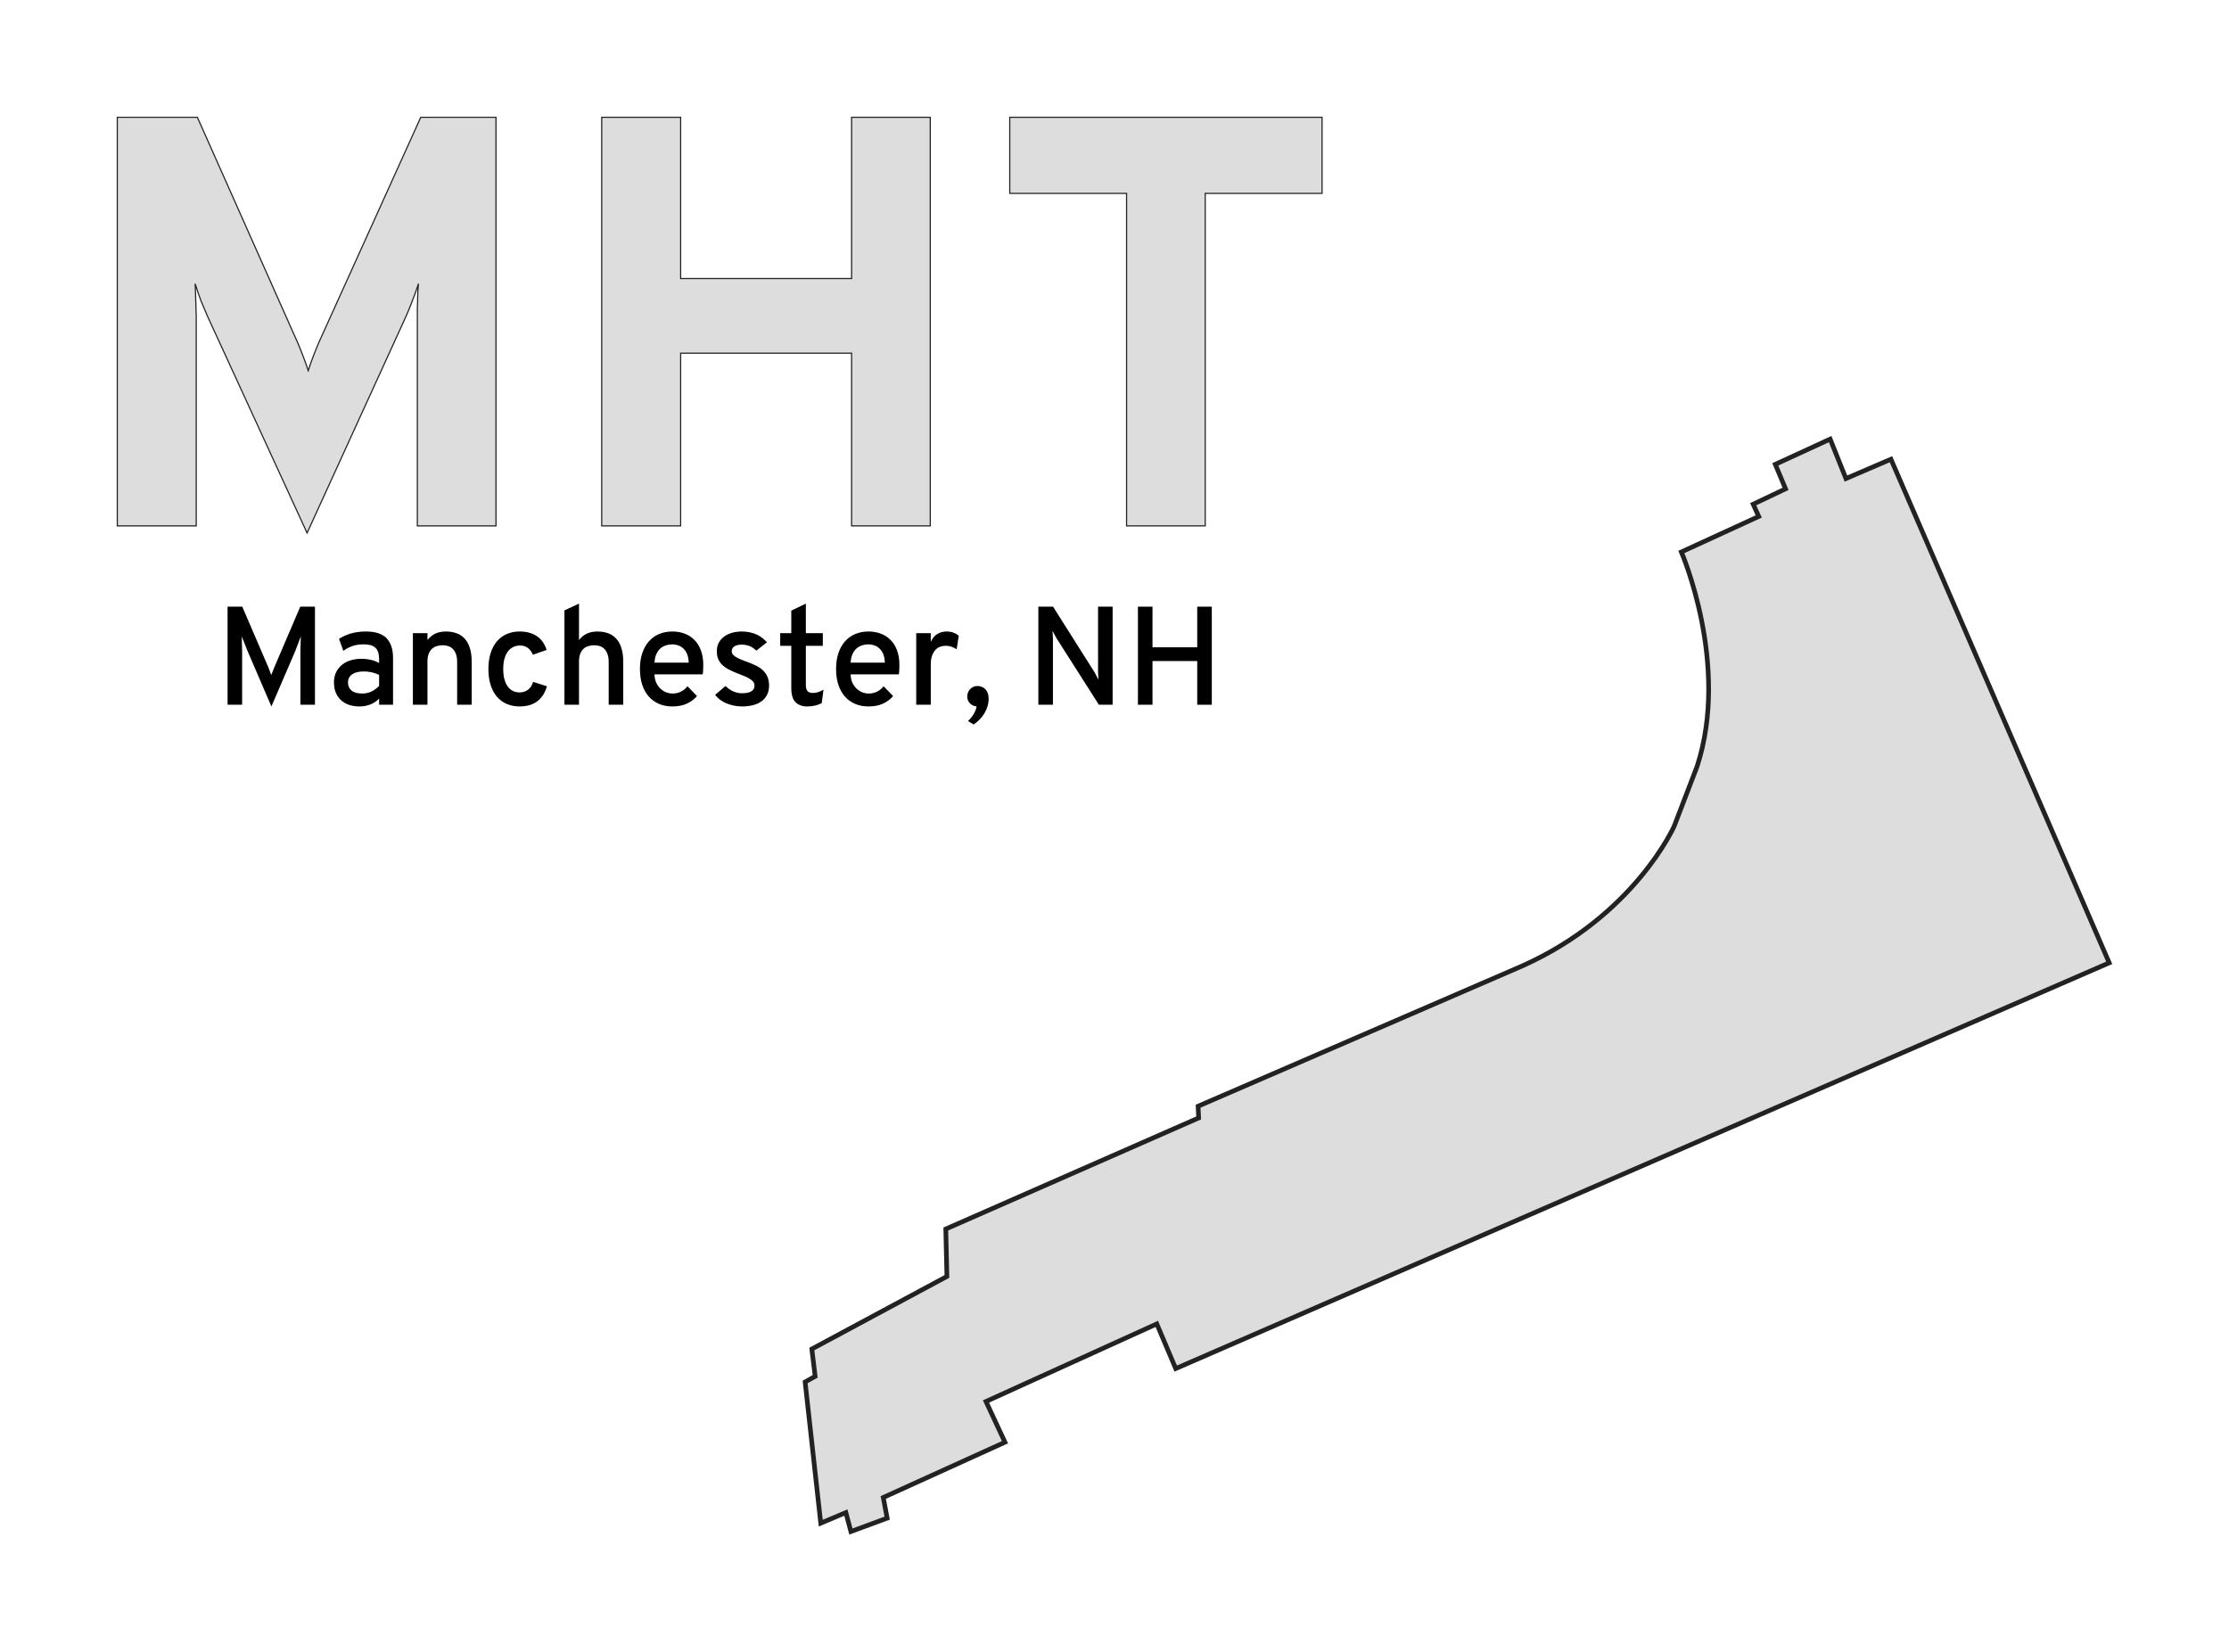
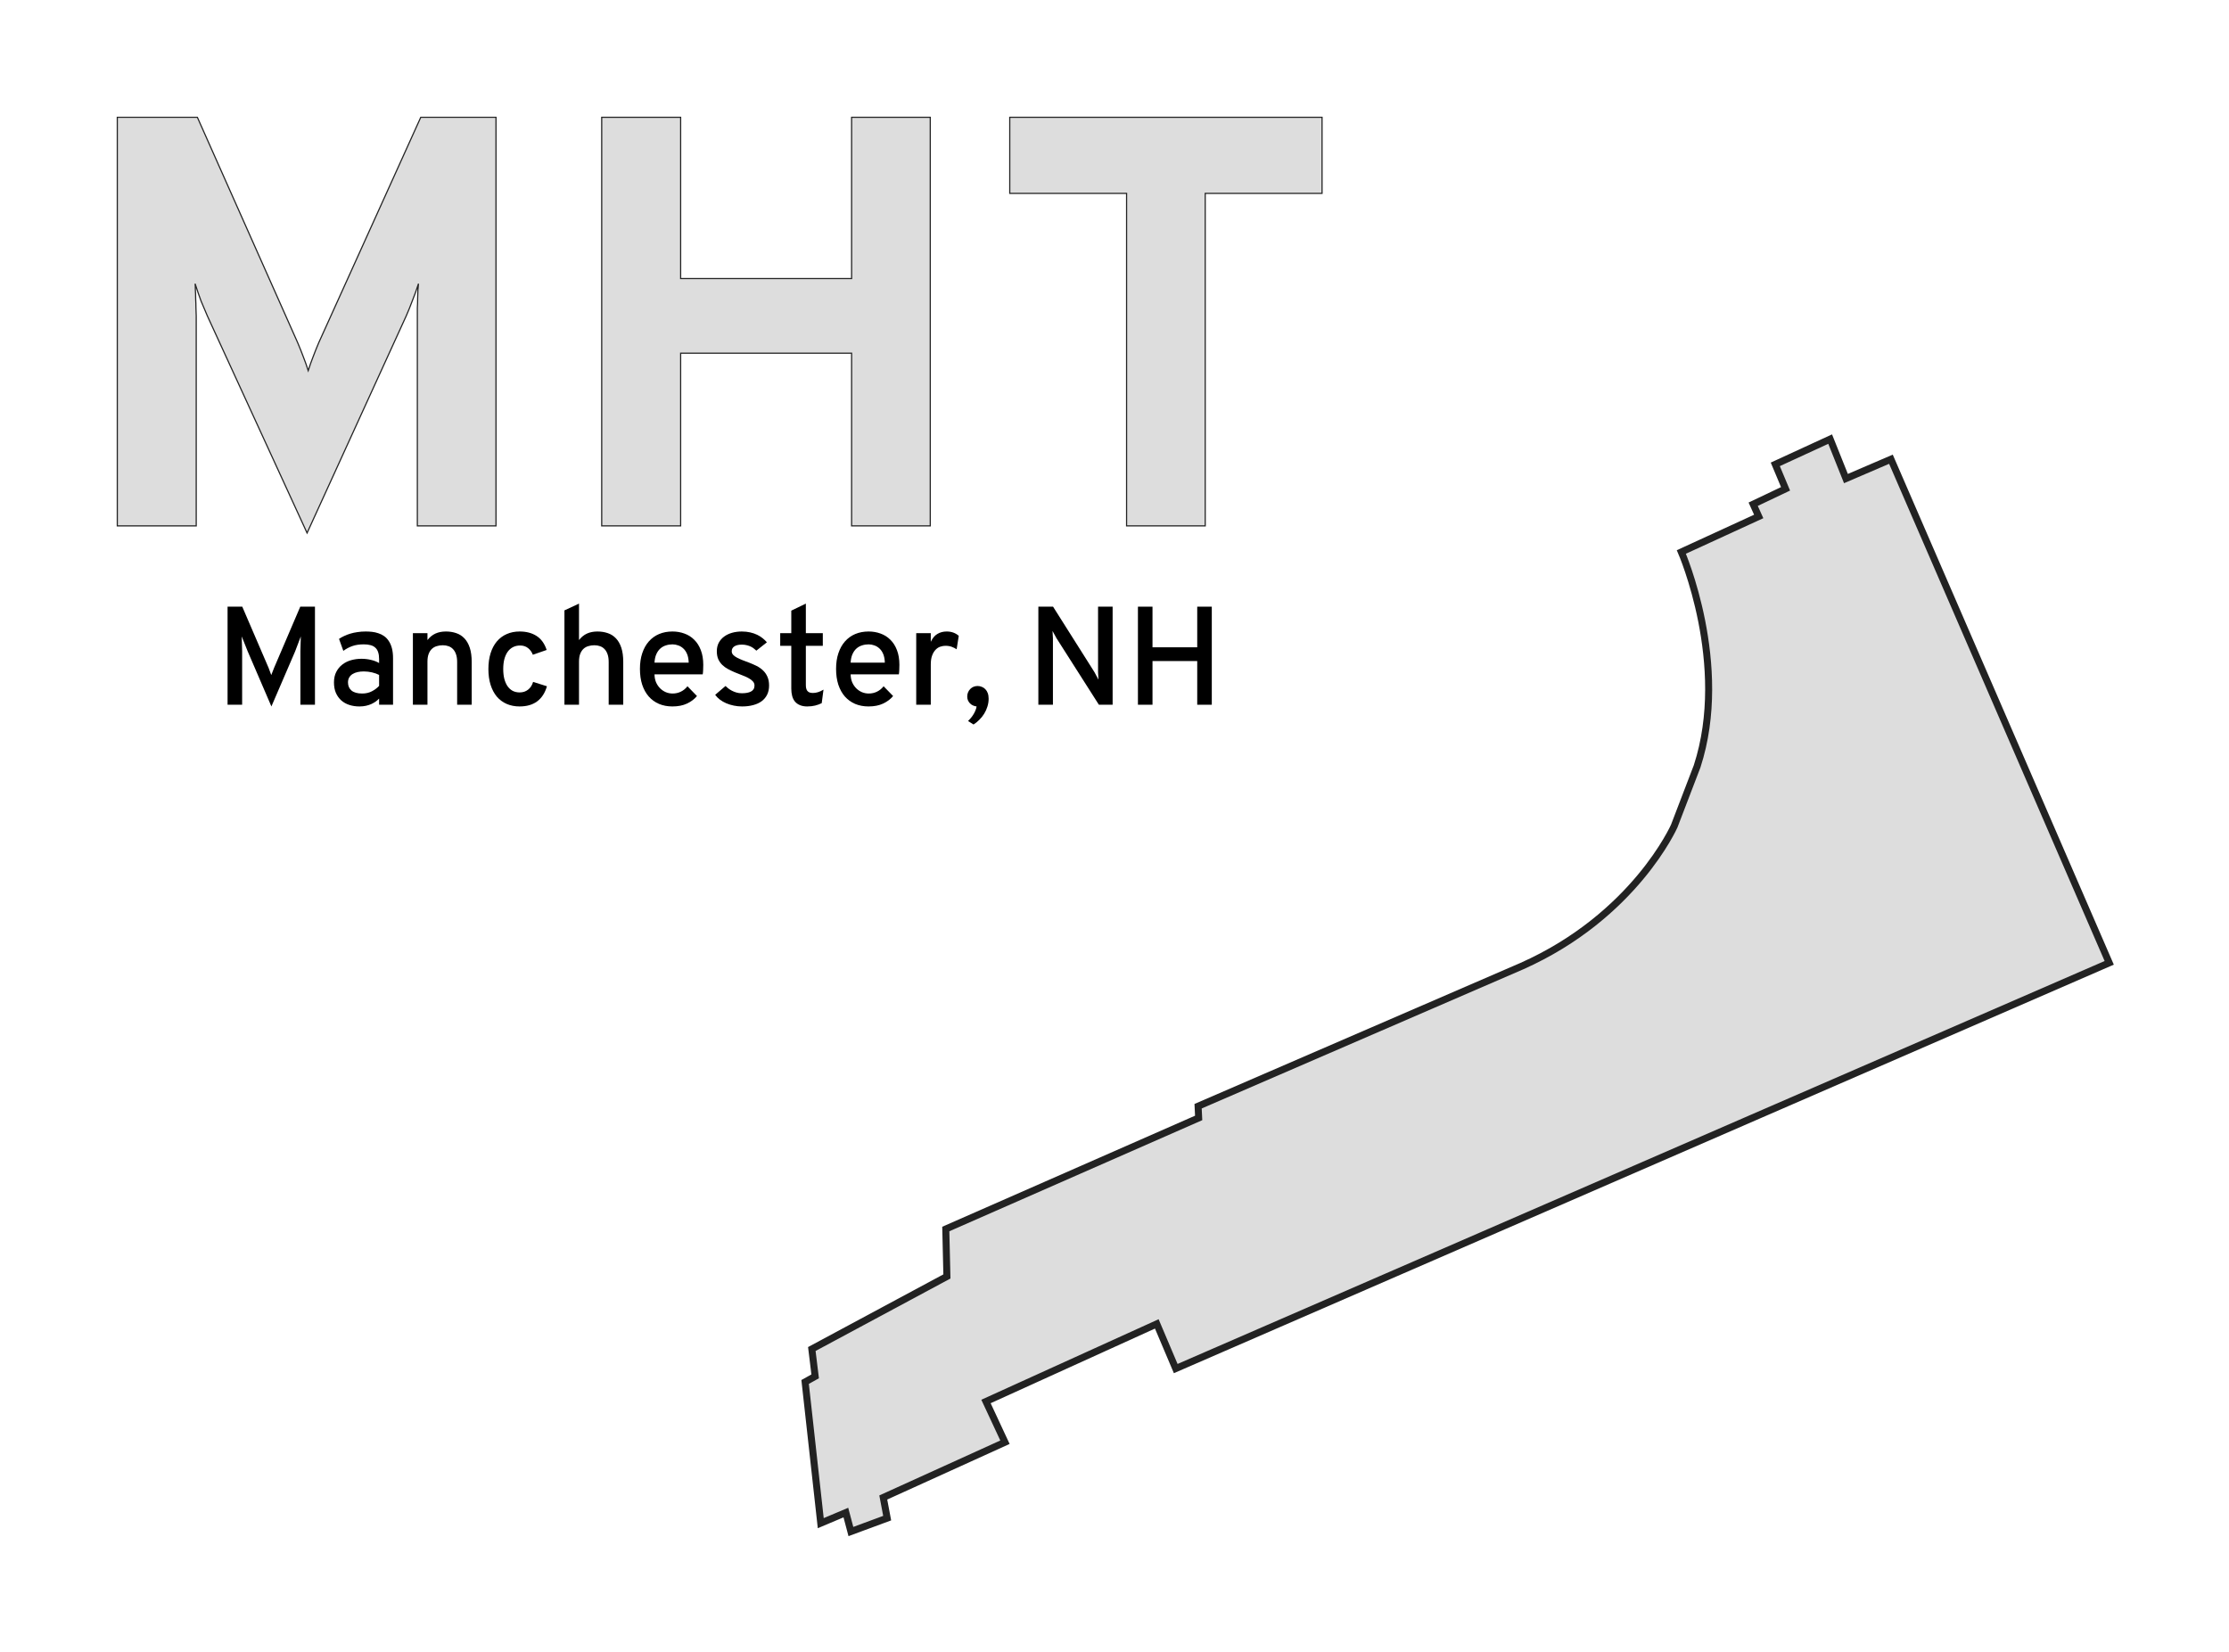
<svg xmlns="http://www.w3.org/2000/svg" width="477.447" height="353.737" viewBox="0 0 477.447 353.737" id="svg2" version="1.1">
  <defs id="defs4" />
  <g id="layer2" transform="translate(-542.5829,-673.3226)">
-     <path style="fill:#dddddd;fill-opacity:1;fill-rule:evenodd;stroke:#222222;stroke-width:1;stroke-linecap:butt;stroke-linejoin:miter;stroke-miterlimit:4;stroke-dasharray:none;stroke-opacity:1" d="m 794.42,966.491 199.952,-86.914 -46.754,-107.881 -9.638,4.143 -3.382,-8.455 -11.752,5.411 2.198,5.242 -6.933,3.297 1.184,2.621 -16.571,7.609 c 0,0 10.484,24.096 3.382,45.909 l -4.902,12.795 c 0,0 -8.489,19.25 -32.642,30.011 l -69.349,30.011 0.12,2.511 -54.164,23.794 0.239,10.163 -28.935,15.544 0.717,5.859 -2.152,1.196 3.348,30.25 5.38,-2.272 1.076,4.065 7.772,-2.87 -0.837,-4.424 26.066,-11.837 -4.065,-8.728 36.587,-16.62 z" id="path4148" />
+     <path style="fill:#dddddd;fill-opacity:1;fill-rule:evenodd;stroke:#222222;stroke-width:1.5;stroke-linecap:butt;stroke-linejoin:miter;stroke-miterlimit:4;stroke-dasharray:none;stroke-opacity:1" d="m 794.42,966.491 199.952,-86.914 -46.754,-107.881 -9.638,4.143 -3.382,-8.455 -11.752,5.411 2.198,5.242 -6.933,3.297 1.184,2.621 -16.571,7.609 c 0,0 10.484,24.096 3.382,45.909 l -4.902,12.795 c 0,0 -8.489,19.25 -32.642,30.011 l -69.349,30.011 0.12,2.511 -54.164,23.794 0.239,10.163 -28.935,15.544 0.717,5.859 -2.152,1.196 3.348,30.25 5.38,-2.272 1.076,4.065 7.772,-2.87 -0.837,-4.424 26.066,-11.837 -4.065,-8.728 36.587,-16.62 z" id="path4148" />
  </g>
  <g id="layer3" transform="translate(-465.7972,-389.0854)">
    <g id="g4159" transform="translate(105.7143,97.85714)">
      <g style="font-style:normal;font-variant:normal;font-weight:bold;font-stretch:normal;font-size:125px;line-height:110%;font-family:Overpass;-inkscape-font-specification:'Overpass, Bold';text-align:center;letter-spacing:0px;word-spacing:0px;writing-mode:lr-tb;text-anchor:middle;fill:#dddddd;fill-opacity:1;stroke:#222222;stroke-width:0.25;stroke-linecap:butt;stroke-linejoin:miter;stroke-miterlimit:4;stroke-dasharray:none;stroke-opacity:1" id="text4151">
-         <path d="m 449.478,403.878 0,-44.983 q 0,-0.732 0,-1.709 0.061,-0.977 0.061,-1.953 0.061,-1.038 0.061,-1.892 0.061,-0.855 0.122,-1.343 -0.671,2.075 -1.343,3.723 -0.61,1.648 -1.282,3.174 l -21.24,46.509 -21.362,-46.509 q -0.671,-1.526 -1.343,-3.174 -0.61,-1.648 -1.282,-3.723 0.061,0.488 0.061,1.343 0.061,0.854 0.061,1.892 0.061,0.977 0.061,1.953 0.061,0.977 0.061,1.709 l 0,44.983 -16.907,0 0,-87.524 17.151,0 21.484,48.279 q 0.671,1.587 1.221,3.052 0.549,1.404 1.038,2.93 0.488,-1.526 1.038,-2.93 0.549,-1.465 1.221,-3.052 l 21.851,-48.279 16.113,0 0,87.524 -16.846,0 z" style="" id="path4166" />
-         <path d="m 542.496,403.878 0,-36.987 -36.621,0 0,36.987 -16.907,0 0,-87.524 16.907,0 0,34.546 36.621,0 0,-34.546 16.846,0 0,87.524 -16.846,0 z" style="" id="path4168" />
-         <path d="m 618.24,332.65 0,71.228 -16.846,0 0,-71.228 -25.024,0 0,-16.296 66.895,0 0,16.296 -25.024,0 z" style="" id="path4170" />
+         <path d="m 449.478,403.878 0,-44.983 q 0,-0.732 0,-1.709 0.061,-0.977 0.061,-1.953 0.061,-1.038 0.061,-1.892 0.061,-0.855 0.122,-1.343 -0.671,2.075 -1.343,3.723 -0.61,1.648 -1.282,3.174 l -21.24,46.509 -21.362,-46.509 q -0.671,-1.526 -1.343,-3.174 -0.61,-1.648 -1.282,-3.723 0.061,0.488 0.061,1.343 0.061,0.854 0.061,1.892 0.061,0.977 0.061,1.953 0.061,0.977 0.061,1.709 l 0,44.983 -16.907,0 0,-87.524 17.151,0 21.484,48.279 q 0.671,1.587 1.221,3.052 0.549,1.404 1.038,2.93 0.488,-1.526 1.038,-2.93 0.549,-1.465 1.221,-3.052 l 21.851,-48.279 16.113,0 0,87.524 -16.846,0 z" id="path4166" style="" />
+         <path d="m 542.496,403.878 0,-36.987 -36.621,0 0,36.987 -16.907,0 0,-87.524 16.907,0 0,34.546 36.621,0 0,-34.546 16.846,0 0,87.524 -16.846,0 z" id="path4168" style="" />
+         <path d="m 618.24,332.65 0,71.228 -16.846,0 0,-71.228 -25.024,0 0,-16.296 66.895,0 0,16.296 -25.024,0 z" id="path4170" style="" />
      </g>
      <g style="font-style:normal;font-variant:normal;font-weight:normal;font-stretch:normal;font-size:30px;line-height:110%;font-family:Overpass;-inkscape-font-specification:'Overpass, Normal';text-align:center;letter-spacing:0px;word-spacing:0px;writing-mode:lr-tb;text-anchor:middle;fill:#000000;fill-opacity:1;stroke:none;stroke-width:1px;stroke-linecap:butt;stroke-linejoin:miter;stroke-opacity:1" id="text4155">
-         <path d="m 424.427,442.194 0,-11.484 0.088,-3.149 -1.23,3.237 -5.068,11.763 -5.098,-11.851 -1.26,-3.149 0.088,3.149 0,11.484 -3.12,0 0,-21.006 3.149,0 5.64,13.11 0.571,1.538 0.601,-1.538 5.61,-13.11 3.149,0 0,21.006 -3.12,0 z" style="" id="path4173" />
-         <path d="m 444.275,442.194 -2.988,0 0,-1.318 q -0.293,0.308 -0.703,0.615 -0.41,0.293 -0.938,0.542 -0.513,0.234 -1.157,0.381 -0.645,0.146 -1.406,0.146 -1.172,0 -2.168,-0.322 -0.996,-0.322 -1.729,-0.967 -0.732,-0.659 -1.157,-1.611 -0.41,-0.967 -0.41,-2.241 0,-1.318 0.498,-2.271 0.498,-0.967 1.318,-1.582 0.82,-0.63 1.875,-0.923 1.069,-0.293 2.197,-0.293 1.055,0 2.021,0.234 0.981,0.22 1.758,0.674 l 0,-0.85 q 0,-0.864 -0.205,-1.465 -0.19,-0.601 -0.601,-0.967 -0.396,-0.381 -1.011,-0.542 -0.615,-0.176 -1.465,-0.176 -1.436,0 -2.49,0.381 -1.04,0.381 -1.89,1.011 l -0.923,-2.563 q 0.469,-0.322 1.069,-0.601 0.601,-0.293 1.318,-0.513 0.718,-0.22 1.553,-0.337 0.835,-0.132 1.787,-0.132 0.645,0 1.333,0.073 0.688,0.073 1.333,0.293 0.659,0.205 1.23,0.601 0.586,0.396 1.011,1.04 0.439,0.63 0.688,1.553 0.249,0.923 0.249,2.197 l 0,9.932 z m -6.621,-2.402 q 1.187,0 2.095,-0.483 0.923,-0.483 1.538,-1.157 l 0,-2.344 q -0.645,-0.337 -1.509,-0.542 -0.864,-0.205 -1.772,-0.205 -0.703,0 -1.318,0.132 -0.615,0.132 -1.084,0.425 -0.454,0.278 -0.718,0.732 -0.264,0.439 -0.264,1.069 0,1.099 0.762,1.743 0.776,0.63 2.271,0.63 z" style="" id="path4175" />
-         <path d="m 458.001,442.194 0,-9.155 q 0,-0.967 -0.234,-1.641 -0.234,-0.688 -0.645,-1.113 -0.41,-0.439 -0.967,-0.63 -0.557,-0.205 -1.216,-0.205 -0.703,0 -1.304,0.19 -0.601,0.176 -1.04,0.586 -0.439,0.41 -0.703,1.099 -0.249,0.674 -0.249,1.655 l 0,9.214 -3.12,0 0,-15.337 3.12,0 0,1.479 q 0.747,-0.952 1.714,-1.392 0.967,-0.439 2.241,-0.439 1.201,0 2.212,0.352 1.011,0.337 1.743,1.113 0.747,0.776 1.157,2.021 0.41,1.245 0.41,3.047 l 0,9.155 -3.12,0 z" style="" id="path4177" />
-         <path d="m 471.39,442.56 q -1.538,0 -2.783,-0.542 -1.23,-0.542 -2.109,-1.567 -0.864,-1.04 -1.333,-2.52 -0.469,-1.494 -0.469,-3.384 0,-1.89 0.469,-3.384 0.469,-1.494 1.333,-2.52 0.879,-1.04 2.109,-1.582 1.245,-0.557 2.783,-0.557 2.139,0 3.618,0.952 1.494,0.952 2.168,3.003 l -2.959,1.025 q -0.337,-0.879 -1.025,-1.421 -0.688,-0.557 -1.685,-0.557 -0.879,0 -1.553,0.352 -0.674,0.352 -1.143,1.011 -0.454,0.645 -0.703,1.582 -0.234,0.923 -0.234,2.095 0,1.172 0.234,2.109 0.249,0.923 0.688,1.567 0.454,0.645 1.099,0.996 0.659,0.337 1.494,0.337 1.055,0 1.802,-0.586 0.762,-0.586 1.084,-1.67 l 2.959,0.938 q -0.615,2.139 -2.095,3.237 -1.465,1.084 -3.75,1.084 z" style="" id="path4179" />
-         <path d="m 490.462,442.194 0,-9.155 q 0,-0.967 -0.234,-1.641 -0.234,-0.688 -0.645,-1.113 -0.41,-0.439 -0.967,-0.63 -0.557,-0.205 -1.216,-0.205 -0.703,0 -1.304,0.19 -0.601,0.176 -1.04,0.586 -0.439,0.41 -0.703,1.099 -0.249,0.674 -0.249,1.655 l 0,9.214 -3.12,0 0,-20.215 3.12,-1.45 0,7.808 q 0.747,-0.952 1.714,-1.392 0.967,-0.439 2.241,-0.439 1.201,0 2.212,0.352 1.011,0.337 1.743,1.113 0.747,0.776 1.157,2.021 0.41,1.245 0.41,3.047 l 0,9.155 -3.12,0 z" style="" id="path4181" />
-         <path d="m 504.129,442.56 q -1.597,0 -2.886,-0.542 -1.289,-0.557 -2.197,-1.582 -0.908,-1.04 -1.406,-2.534 -0.483,-1.494 -0.483,-3.384 0,-1.89 0.498,-3.369 0.498,-1.494 1.406,-2.52 0.923,-1.04 2.197,-1.582 1.289,-0.542 2.871,-0.542 1.362,0 2.549,0.439 1.201,0.425 2.095,1.318 0.908,0.879 1.421,2.227 0.527,1.348 0.527,3.179 0,0.498 -0.029,1.055 -0.015,0.557 -0.088,0.967 l -10.327,0 q 0.015,0.952 0.337,1.714 0.337,0.747 0.879,1.289 0.542,0.527 1.23,0.82 0.688,0.278 1.436,0.278 0.952,0 1.758,-0.396 0.82,-0.396 1.421,-1.157 l 2.036,2.095 q -0.835,0.996 -2.139,1.611 -1.304,0.615 -3.105,0.615 z m 0,-13.301 q -0.732,0 -1.406,0.22 -0.674,0.205 -1.201,0.674 -0.513,0.454 -0.85,1.201 -0.337,0.747 -0.396,1.816 l 7.324,0 q -0.029,-1.069 -0.337,-1.816 -0.308,-0.747 -0.806,-1.201 -0.498,-0.469 -1.113,-0.674 -0.601,-0.22 -1.216,-0.22 z" style="" id="path4183" />
-         <path d="m 519.056,442.56 q -0.908,0 -1.772,-0.176 -0.864,-0.176 -1.626,-0.498 -0.747,-0.322 -1.362,-0.776 -0.615,-0.469 -1.025,-1.04 l 2.212,-1.89 q 0.234,0.22 0.571,0.498 0.337,0.264 0.776,0.498 0.439,0.234 0.981,0.396 0.542,0.161 1.187,0.161 0.586,0 1.084,-0.088 0.498,-0.088 0.85,-0.278 0.366,-0.19 0.557,-0.498 0.205,-0.322 0.205,-0.791 0,-0.542 -0.381,-0.923 -0.366,-0.396 -0.967,-0.703 -0.601,-0.322 -1.362,-0.601 -0.762,-0.293 -1.538,-0.615 -0.718,-0.308 -1.406,-0.674 -0.688,-0.366 -1.23,-0.879 -0.527,-0.513 -0.864,-1.216 -0.322,-0.718 -0.322,-1.729 0,-1.025 0.41,-1.816 0.425,-0.791 1.143,-1.318 0.732,-0.542 1.699,-0.82 0.981,-0.278 2.095,-0.278 0.981,0 1.802,0.19 0.835,0.19 1.494,0.513 0.674,0.322 1.187,0.747 0.513,0.41 0.894,0.864 l -2.256,1.787 q -0.205,-0.205 -0.498,-0.425 -0.278,-0.234 -0.659,-0.425 -0.381,-0.19 -0.864,-0.308 -0.483,-0.132 -1.099,-0.132 -0.996,0 -1.582,0.366 -0.571,0.366 -0.571,1.055 0,0.439 0.308,0.776 0.308,0.322 0.835,0.601 0.527,0.278 1.201,0.542 0.688,0.249 1.436,0.542 0.791,0.308 1.553,0.688 0.762,0.381 1.348,0.938 0.601,0.557 0.952,1.348 0.366,0.791 0.366,1.904 0,1.099 -0.41,1.948 -0.41,0.835 -1.172,1.406 -0.747,0.557 -1.816,0.835 -1.055,0.293 -2.358,0.293 z" style="" id="path4185" />
-         <path d="m 533.001,442.56 q -0.908,0 -1.567,-0.278 -0.645,-0.264 -1.069,-0.762 -0.41,-0.498 -0.601,-1.201 -0.19,-0.718 -0.19,-1.582 l 0,-9.17 -2.373,0 0,-2.71 2.373,0 0,-4.819 3.12,-1.509 0,6.328 3.633,0 0,2.71 -3.633,0 0,8.364 q 0,0.381 0.059,0.703 0.073,0.322 0.234,0.557 0.176,0.234 0.469,0.366 0.293,0.117 0.747,0.117 1.113,0 2.271,-0.718 l -0.381,2.9 q -0.645,0.322 -1.406,0.513 -0.762,0.19 -1.685,0.19 z" style="" id="path4187" />
-         <path d="m 546.141,442.56 q -1.597,0 -2.886,-0.542 -1.289,-0.557 -2.197,-1.582 -0.908,-1.04 -1.406,-2.534 -0.483,-1.494 -0.483,-3.384 0,-1.89 0.498,-3.369 0.498,-1.494 1.406,-2.52 0.923,-1.04 2.197,-1.582 1.289,-0.542 2.871,-0.542 1.362,0 2.549,0.439 1.201,0.425 2.095,1.318 0.908,0.879 1.421,2.227 0.527,1.348 0.527,3.179 0,0.498 -0.029,1.055 -0.015,0.557 -0.088,0.967 l -10.327,0 q 0.015,0.952 0.337,1.714 0.337,0.747 0.879,1.289 0.542,0.527 1.23,0.82 0.688,0.278 1.436,0.278 0.952,0 1.758,-0.396 0.82,-0.396 1.421,-1.157 l 2.036,2.095 q -0.835,0.996 -2.139,1.611 -1.304,0.615 -3.105,0.615 z m 0,-13.301 q -0.732,0 -1.406,0.22 -0.674,0.205 -1.201,0.674 -0.513,0.454 -0.85,1.201 -0.337,0.747 -0.396,1.816 l 7.324,0 q -0.029,-1.069 -0.337,-1.816 -0.308,-0.747 -0.806,-1.201 -0.498,-0.469 -1.113,-0.674 -0.601,-0.22 -1.216,-0.22 z" style="" id="path4189" />
-         <path d="m 556.336,442.194 0,-15.337 3.12,0 0,1.86 q 0.542,-1.172 1.406,-1.685 0.864,-0.527 2.007,-0.527 1.523,0 2.578,0.923 l -0.454,2.886 q -0.425,-0.293 -1.011,-0.513 -0.571,-0.234 -1.406,-0.234 -0.527,0 -1.084,0.19 -0.542,0.176 -0.996,0.645 -0.454,0.454 -0.747,1.23 -0.293,0.762 -0.293,1.948 l 0,8.613 -3.12,0 z" style="" id="path4191" />
-         <path d="m 567.439,445.68 q 0.205,-0.176 0.483,-0.513 0.293,-0.322 0.571,-0.747 0.278,-0.41 0.483,-0.894 0.22,-0.469 0.293,-0.967 -0.396,-0.044 -0.762,-0.205 -0.366,-0.161 -0.645,-0.439 -0.264,-0.278 -0.439,-0.645 -0.161,-0.366 -0.161,-0.82 0,-0.513 0.176,-0.923 0.19,-0.425 0.483,-0.718 0.308,-0.308 0.703,-0.469 0.41,-0.161 0.85,-0.161 0.469,0 0.894,0.176 0.439,0.161 0.762,0.498 0.337,0.337 0.527,0.85 0.19,0.513 0.19,1.201 0,0.864 -0.264,1.685 -0.249,0.82 -0.688,1.523 -0.439,0.718 -1.04,1.304 -0.586,0.601 -1.245,1.011 l -1.172,-0.747 z" style="" id="path4193" />
-         <path d="m 595.462,442.194 -9.082,-14.253 -0.85,-1.553 0.088,1.553 0,14.253 -3.12,0 0,-21.006 3.149,0 8.862,14.019 0.864,1.611 -0.088,-1.582 0,-14.048 3.12,0 0,21.006 -2.944,0 z" style="" id="path4195" />
-         <path d="m 616.526,442.194 0,-9.36 -9.58,0 0,9.36 -3.12,0 0,-21.006 3.12,0 0,8.701 9.58,0 0,-8.701 3.12,0 0,21.006 -3.12,0 z" style="" id="path4197" />
+         <path d="m 424.427,442.194 0,-11.484 0.088,-3.149 -1.23,3.237 -5.068,11.763 -5.098,-11.851 -1.26,-3.149 0.088,3.149 0,11.484 -3.12,0 0,-21.006 3.149,0 5.64,13.11 0.571,1.538 0.601,-1.538 5.61,-13.11 3.149,0 0,21.006 -3.12,0 z" id="path4173" style="" />
+         <path d="m 444.275,442.194 -2.988,0 0,-1.318 q -0.293,0.308 -0.703,0.615 -0.41,0.293 -0.938,0.542 -0.513,0.234 -1.157,0.381 -0.645,0.146 -1.406,0.146 -1.172,0 -2.168,-0.322 -0.996,-0.322 -1.729,-0.967 -0.732,-0.659 -1.157,-1.611 -0.41,-0.967 -0.41,-2.241 0,-1.318 0.498,-2.271 0.498,-0.967 1.318,-1.582 0.82,-0.63 1.875,-0.923 1.069,-0.293 2.197,-0.293 1.055,0 2.021,0.234 0.981,0.22 1.758,0.674 l 0,-0.85 q 0,-0.864 -0.205,-1.465 -0.19,-0.601 -0.601,-0.967 -0.396,-0.381 -1.011,-0.542 -0.615,-0.176 -1.465,-0.176 -1.436,0 -2.49,0.381 -1.04,0.381 -1.89,1.011 l -0.923,-2.563 q 0.469,-0.322 1.069,-0.601 0.601,-0.293 1.318,-0.513 0.718,-0.22 1.553,-0.337 0.835,-0.132 1.787,-0.132 0.645,0 1.333,0.073 0.688,0.073 1.333,0.293 0.659,0.205 1.23,0.601 0.586,0.396 1.011,1.04 0.439,0.63 0.688,1.553 0.249,0.923 0.249,2.197 l 0,9.932 z m -6.621,-2.402 q 1.187,0 2.095,-0.483 0.923,-0.483 1.538,-1.157 l 0,-2.344 q -0.645,-0.337 -1.509,-0.542 -0.864,-0.205 -1.772,-0.205 -0.703,0 -1.318,0.132 -0.615,0.132 -1.084,0.425 -0.454,0.278 -0.718,0.732 -0.264,0.439 -0.264,1.069 0,1.099 0.762,1.743 0.776,0.63 2.271,0.63 z" id="path4175" style="" />
+         <path d="m 458.001,442.194 0,-9.155 q 0,-0.967 -0.234,-1.641 -0.234,-0.688 -0.645,-1.113 -0.41,-0.439 -0.967,-0.63 -0.557,-0.205 -1.216,-0.205 -0.703,0 -1.304,0.19 -0.601,0.176 -1.04,0.586 -0.439,0.41 -0.703,1.099 -0.249,0.674 -0.249,1.655 l 0,9.214 -3.12,0 0,-15.337 3.12,0 0,1.479 q 0.747,-0.952 1.714,-1.392 0.967,-0.439 2.241,-0.439 1.201,0 2.212,0.352 1.011,0.337 1.743,1.113 0.747,0.776 1.157,2.021 0.41,1.245 0.41,3.047 l 0,9.155 -3.12,0 z" id="path4177" style="" />
+         <path d="m 471.39,442.56 q -1.538,0 -2.783,-0.542 -1.23,-0.542 -2.109,-1.567 -0.864,-1.04 -1.333,-2.52 -0.469,-1.494 -0.469,-3.384 0,-1.89 0.469,-3.384 0.469,-1.494 1.333,-2.52 0.879,-1.04 2.109,-1.582 1.245,-0.557 2.783,-0.557 2.139,0 3.618,0.952 1.494,0.952 2.168,3.003 l -2.959,1.025 q -0.337,-0.879 -1.025,-1.421 -0.688,-0.557 -1.685,-0.557 -0.879,0 -1.553,0.352 -0.674,0.352 -1.143,1.011 -0.454,0.645 -0.703,1.582 -0.234,0.923 -0.234,2.095 0,1.172 0.234,2.109 0.249,0.923 0.688,1.567 0.454,0.645 1.099,0.996 0.659,0.337 1.494,0.337 1.055,0 1.802,-0.586 0.762,-0.586 1.084,-1.67 l 2.959,0.938 q -0.615,2.139 -2.095,3.237 -1.465,1.084 -3.75,1.084 z" id="path4179" style="" />
+         <path d="m 490.462,442.194 0,-9.155 q 0,-0.967 -0.234,-1.641 -0.234,-0.688 -0.645,-1.113 -0.41,-0.439 -0.967,-0.63 -0.557,-0.205 -1.216,-0.205 -0.703,0 -1.304,0.19 -0.601,0.176 -1.04,0.586 -0.439,0.41 -0.703,1.099 -0.249,0.674 -0.249,1.655 l 0,9.214 -3.12,0 0,-20.215 3.12,-1.45 0,7.808 q 0.747,-0.952 1.714,-1.392 0.967,-0.439 2.241,-0.439 1.201,0 2.212,0.352 1.011,0.337 1.743,1.113 0.747,0.776 1.157,2.021 0.41,1.245 0.41,3.047 l 0,9.155 -3.12,0 z" id="path4181" style="" />
+         <path d="m 504.129,442.56 q -1.597,0 -2.886,-0.542 -1.289,-0.557 -2.197,-1.582 -0.908,-1.04 -1.406,-2.534 -0.483,-1.494 -0.483,-3.384 0,-1.89 0.498,-3.369 0.498,-1.494 1.406,-2.52 0.923,-1.04 2.197,-1.582 1.289,-0.542 2.871,-0.542 1.362,0 2.549,0.439 1.201,0.425 2.095,1.318 0.908,0.879 1.421,2.227 0.527,1.348 0.527,3.179 0,0.498 -0.029,1.055 -0.015,0.557 -0.088,0.967 l -10.327,0 q 0.015,0.952 0.337,1.714 0.337,0.747 0.879,1.289 0.542,0.527 1.23,0.82 0.688,0.278 1.436,0.278 0.952,0 1.758,-0.396 0.82,-0.396 1.421,-1.157 l 2.036,2.095 q -0.835,0.996 -2.139,1.611 -1.304,0.615 -3.105,0.615 z m 0,-13.301 q -0.732,0 -1.406,0.22 -0.674,0.205 -1.201,0.674 -0.513,0.454 -0.85,1.201 -0.337,0.747 -0.396,1.816 l 7.324,0 q -0.029,-1.069 -0.337,-1.816 -0.308,-0.747 -0.806,-1.201 -0.498,-0.469 -1.113,-0.674 -0.601,-0.22 -1.216,-0.22 z" id="path4183" style="" />
+         <path d="m 519.056,442.56 q -0.908,0 -1.772,-0.176 -0.864,-0.176 -1.626,-0.498 -0.747,-0.322 -1.362,-0.776 -0.615,-0.469 -1.025,-1.04 l 2.212,-1.89 q 0.234,0.22 0.571,0.498 0.337,0.264 0.776,0.498 0.439,0.234 0.981,0.396 0.542,0.161 1.187,0.161 0.586,0 1.084,-0.088 0.498,-0.088 0.85,-0.278 0.366,-0.19 0.557,-0.498 0.205,-0.322 0.205,-0.791 0,-0.542 -0.381,-0.923 -0.366,-0.396 -0.967,-0.703 -0.601,-0.322 -1.362,-0.601 -0.762,-0.293 -1.538,-0.615 -0.718,-0.308 -1.406,-0.674 -0.688,-0.366 -1.23,-0.879 -0.527,-0.513 -0.864,-1.216 -0.322,-0.718 -0.322,-1.729 0,-1.025 0.41,-1.816 0.425,-0.791 1.143,-1.318 0.732,-0.542 1.699,-0.82 0.981,-0.278 2.095,-0.278 0.981,0 1.802,0.19 0.835,0.19 1.494,0.513 0.674,0.322 1.187,0.747 0.513,0.41 0.894,0.864 l -2.256,1.787 q -0.205,-0.205 -0.498,-0.425 -0.278,-0.234 -0.659,-0.425 -0.381,-0.19 -0.864,-0.308 -0.483,-0.132 -1.099,-0.132 -0.996,0 -1.582,0.366 -0.571,0.366 -0.571,1.055 0,0.439 0.308,0.776 0.308,0.322 0.835,0.601 0.527,0.278 1.201,0.542 0.688,0.249 1.436,0.542 0.791,0.308 1.553,0.688 0.762,0.381 1.348,0.938 0.601,0.557 0.952,1.348 0.366,0.791 0.366,1.904 0,1.099 -0.41,1.948 -0.41,0.835 -1.172,1.406 -0.747,0.557 -1.816,0.835 -1.055,0.293 -2.358,0.293 z" id="path4185" style="" />
+         <path d="m 533.001,442.56 q -0.908,0 -1.567,-0.278 -0.645,-0.264 -1.069,-0.762 -0.41,-0.498 -0.601,-1.201 -0.19,-0.718 -0.19,-1.582 l 0,-9.17 -2.373,0 0,-2.71 2.373,0 0,-4.819 3.12,-1.509 0,6.328 3.633,0 0,2.71 -3.633,0 0,8.364 q 0,0.381 0.059,0.703 0.073,0.322 0.234,0.557 0.176,0.234 0.469,0.366 0.293,0.117 0.747,0.117 1.113,0 2.271,-0.718 l -0.381,2.9 q -0.645,0.322 -1.406,0.513 -0.762,0.19 -1.685,0.19 z" id="path4187" style="" />
+         <path d="m 546.141,442.56 q -1.597,0 -2.886,-0.542 -1.289,-0.557 -2.197,-1.582 -0.908,-1.04 -1.406,-2.534 -0.483,-1.494 -0.483,-3.384 0,-1.89 0.498,-3.369 0.498,-1.494 1.406,-2.52 0.923,-1.04 2.197,-1.582 1.289,-0.542 2.871,-0.542 1.362,0 2.549,0.439 1.201,0.425 2.095,1.318 0.908,0.879 1.421,2.227 0.527,1.348 0.527,3.179 0,0.498 -0.029,1.055 -0.015,0.557 -0.088,0.967 l -10.327,0 q 0.015,0.952 0.337,1.714 0.337,0.747 0.879,1.289 0.542,0.527 1.23,0.82 0.688,0.278 1.436,0.278 0.952,0 1.758,-0.396 0.82,-0.396 1.421,-1.157 l 2.036,2.095 q -0.835,0.996 -2.139,1.611 -1.304,0.615 -3.105,0.615 z m 0,-13.301 q -0.732,0 -1.406,0.22 -0.674,0.205 -1.201,0.674 -0.513,0.454 -0.85,1.201 -0.337,0.747 -0.396,1.816 l 7.324,0 q -0.029,-1.069 -0.337,-1.816 -0.308,-0.747 -0.806,-1.201 -0.498,-0.469 -1.113,-0.674 -0.601,-0.22 -1.216,-0.22 z" id="path4189" style="" />
+         <path d="m 556.336,442.194 0,-15.337 3.12,0 0,1.86 q 0.542,-1.172 1.406,-1.685 0.864,-0.527 2.007,-0.527 1.523,0 2.578,0.923 l -0.454,2.886 q -0.425,-0.293 -1.011,-0.513 -0.571,-0.234 -1.406,-0.234 -0.527,0 -1.084,0.19 -0.542,0.176 -0.996,0.645 -0.454,0.454 -0.747,1.23 -0.293,0.762 -0.293,1.948 l 0,8.613 -3.12,0 z" id="path4191" style="" />
+         <path d="m 567.439,445.68 q 0.205,-0.176 0.483,-0.513 0.293,-0.322 0.571,-0.747 0.278,-0.41 0.483,-0.894 0.22,-0.469 0.293,-0.967 -0.396,-0.044 -0.762,-0.205 -0.366,-0.161 -0.645,-0.439 -0.264,-0.278 -0.439,-0.645 -0.161,-0.366 -0.161,-0.82 0,-0.513 0.176,-0.923 0.19,-0.425 0.483,-0.718 0.308,-0.308 0.703,-0.469 0.41,-0.161 0.85,-0.161 0.469,0 0.894,0.176 0.439,0.161 0.762,0.498 0.337,0.337 0.527,0.85 0.19,0.513 0.19,1.201 0,0.864 -0.264,1.685 -0.249,0.82 -0.688,1.523 -0.439,0.718 -1.04,1.304 -0.586,0.601 -1.245,1.011 l -1.172,-0.747 z" id="path4193" style="" />
+         <path d="m 595.462,442.194 -9.082,-14.253 -0.85,-1.553 0.088,1.553 0,14.253 -3.12,0 0,-21.006 3.149,0 8.862,14.019 0.864,1.611 -0.088,-1.582 0,-14.048 3.12,0 0,21.006 -2.944,0 z" id="path4195" style="" />
+         <path d="m 616.526,442.194 0,-9.36 -9.58,0 0,9.36 -3.12,0 0,-21.006 3.12,0 0,8.701 9.58,0 0,-8.701 3.12,0 0,21.006 -3.12,0 z" id="path4197" style="" />
      </g>
    </g>
  </g>
</svg>
